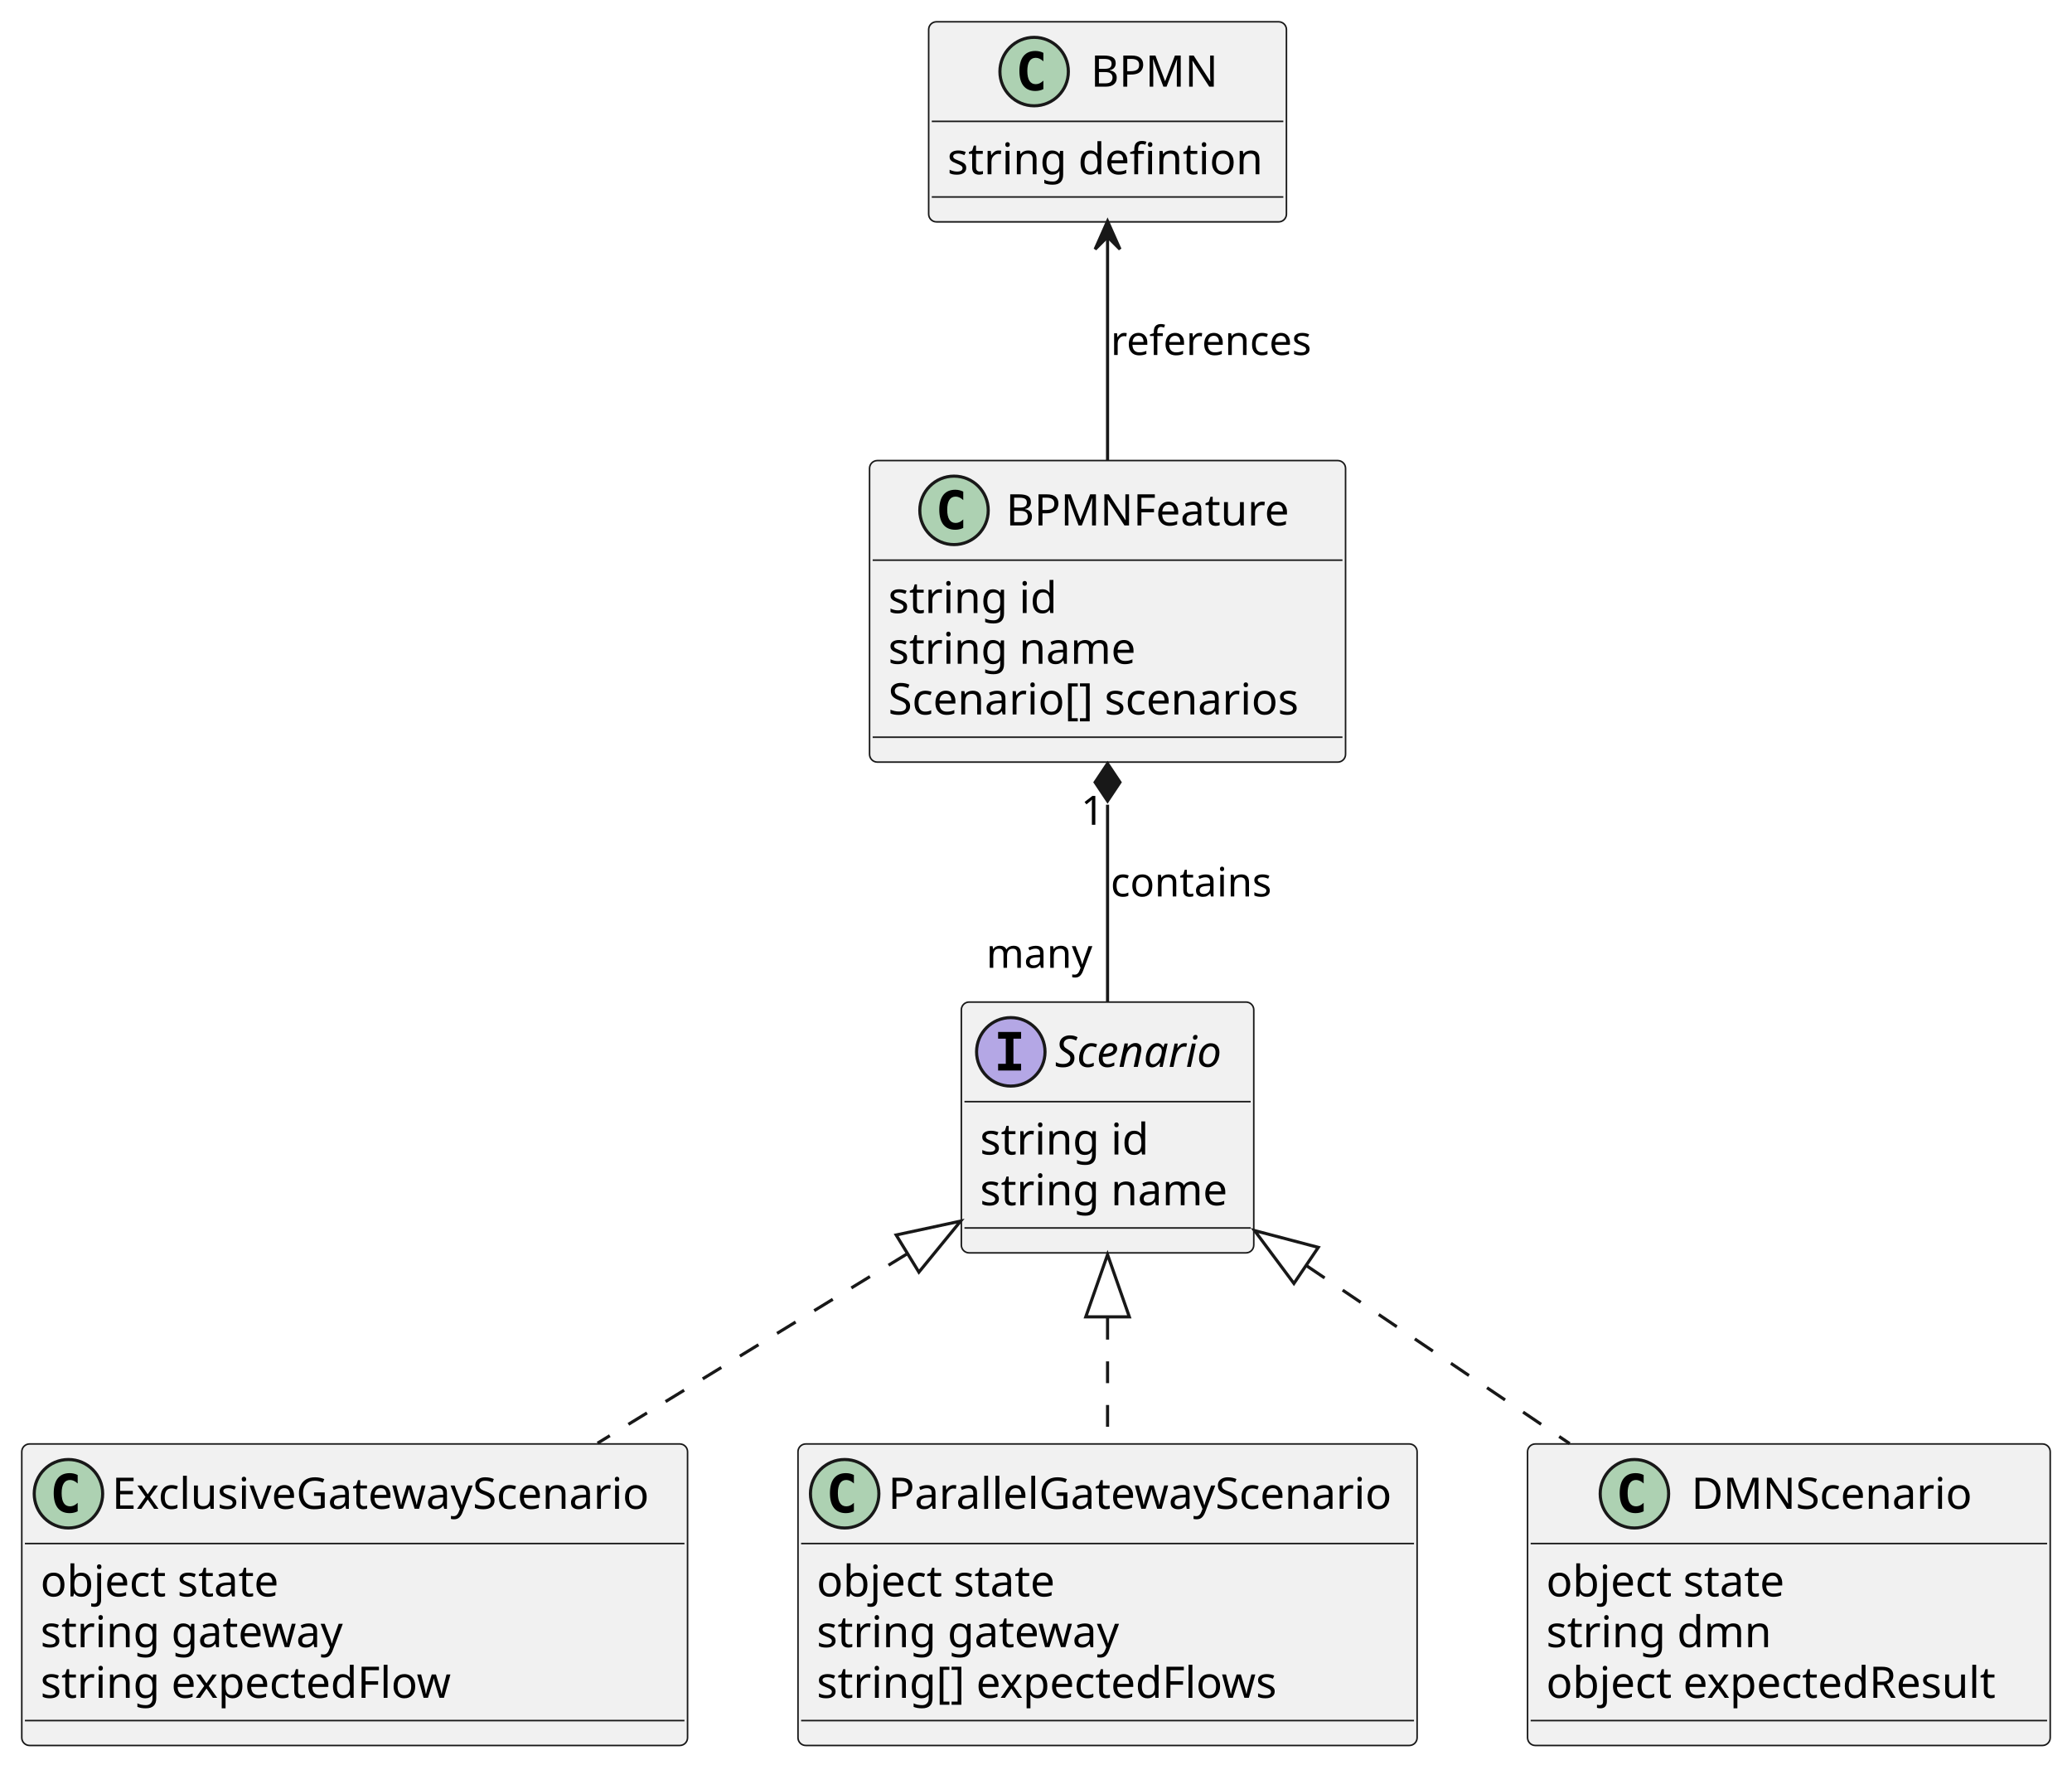
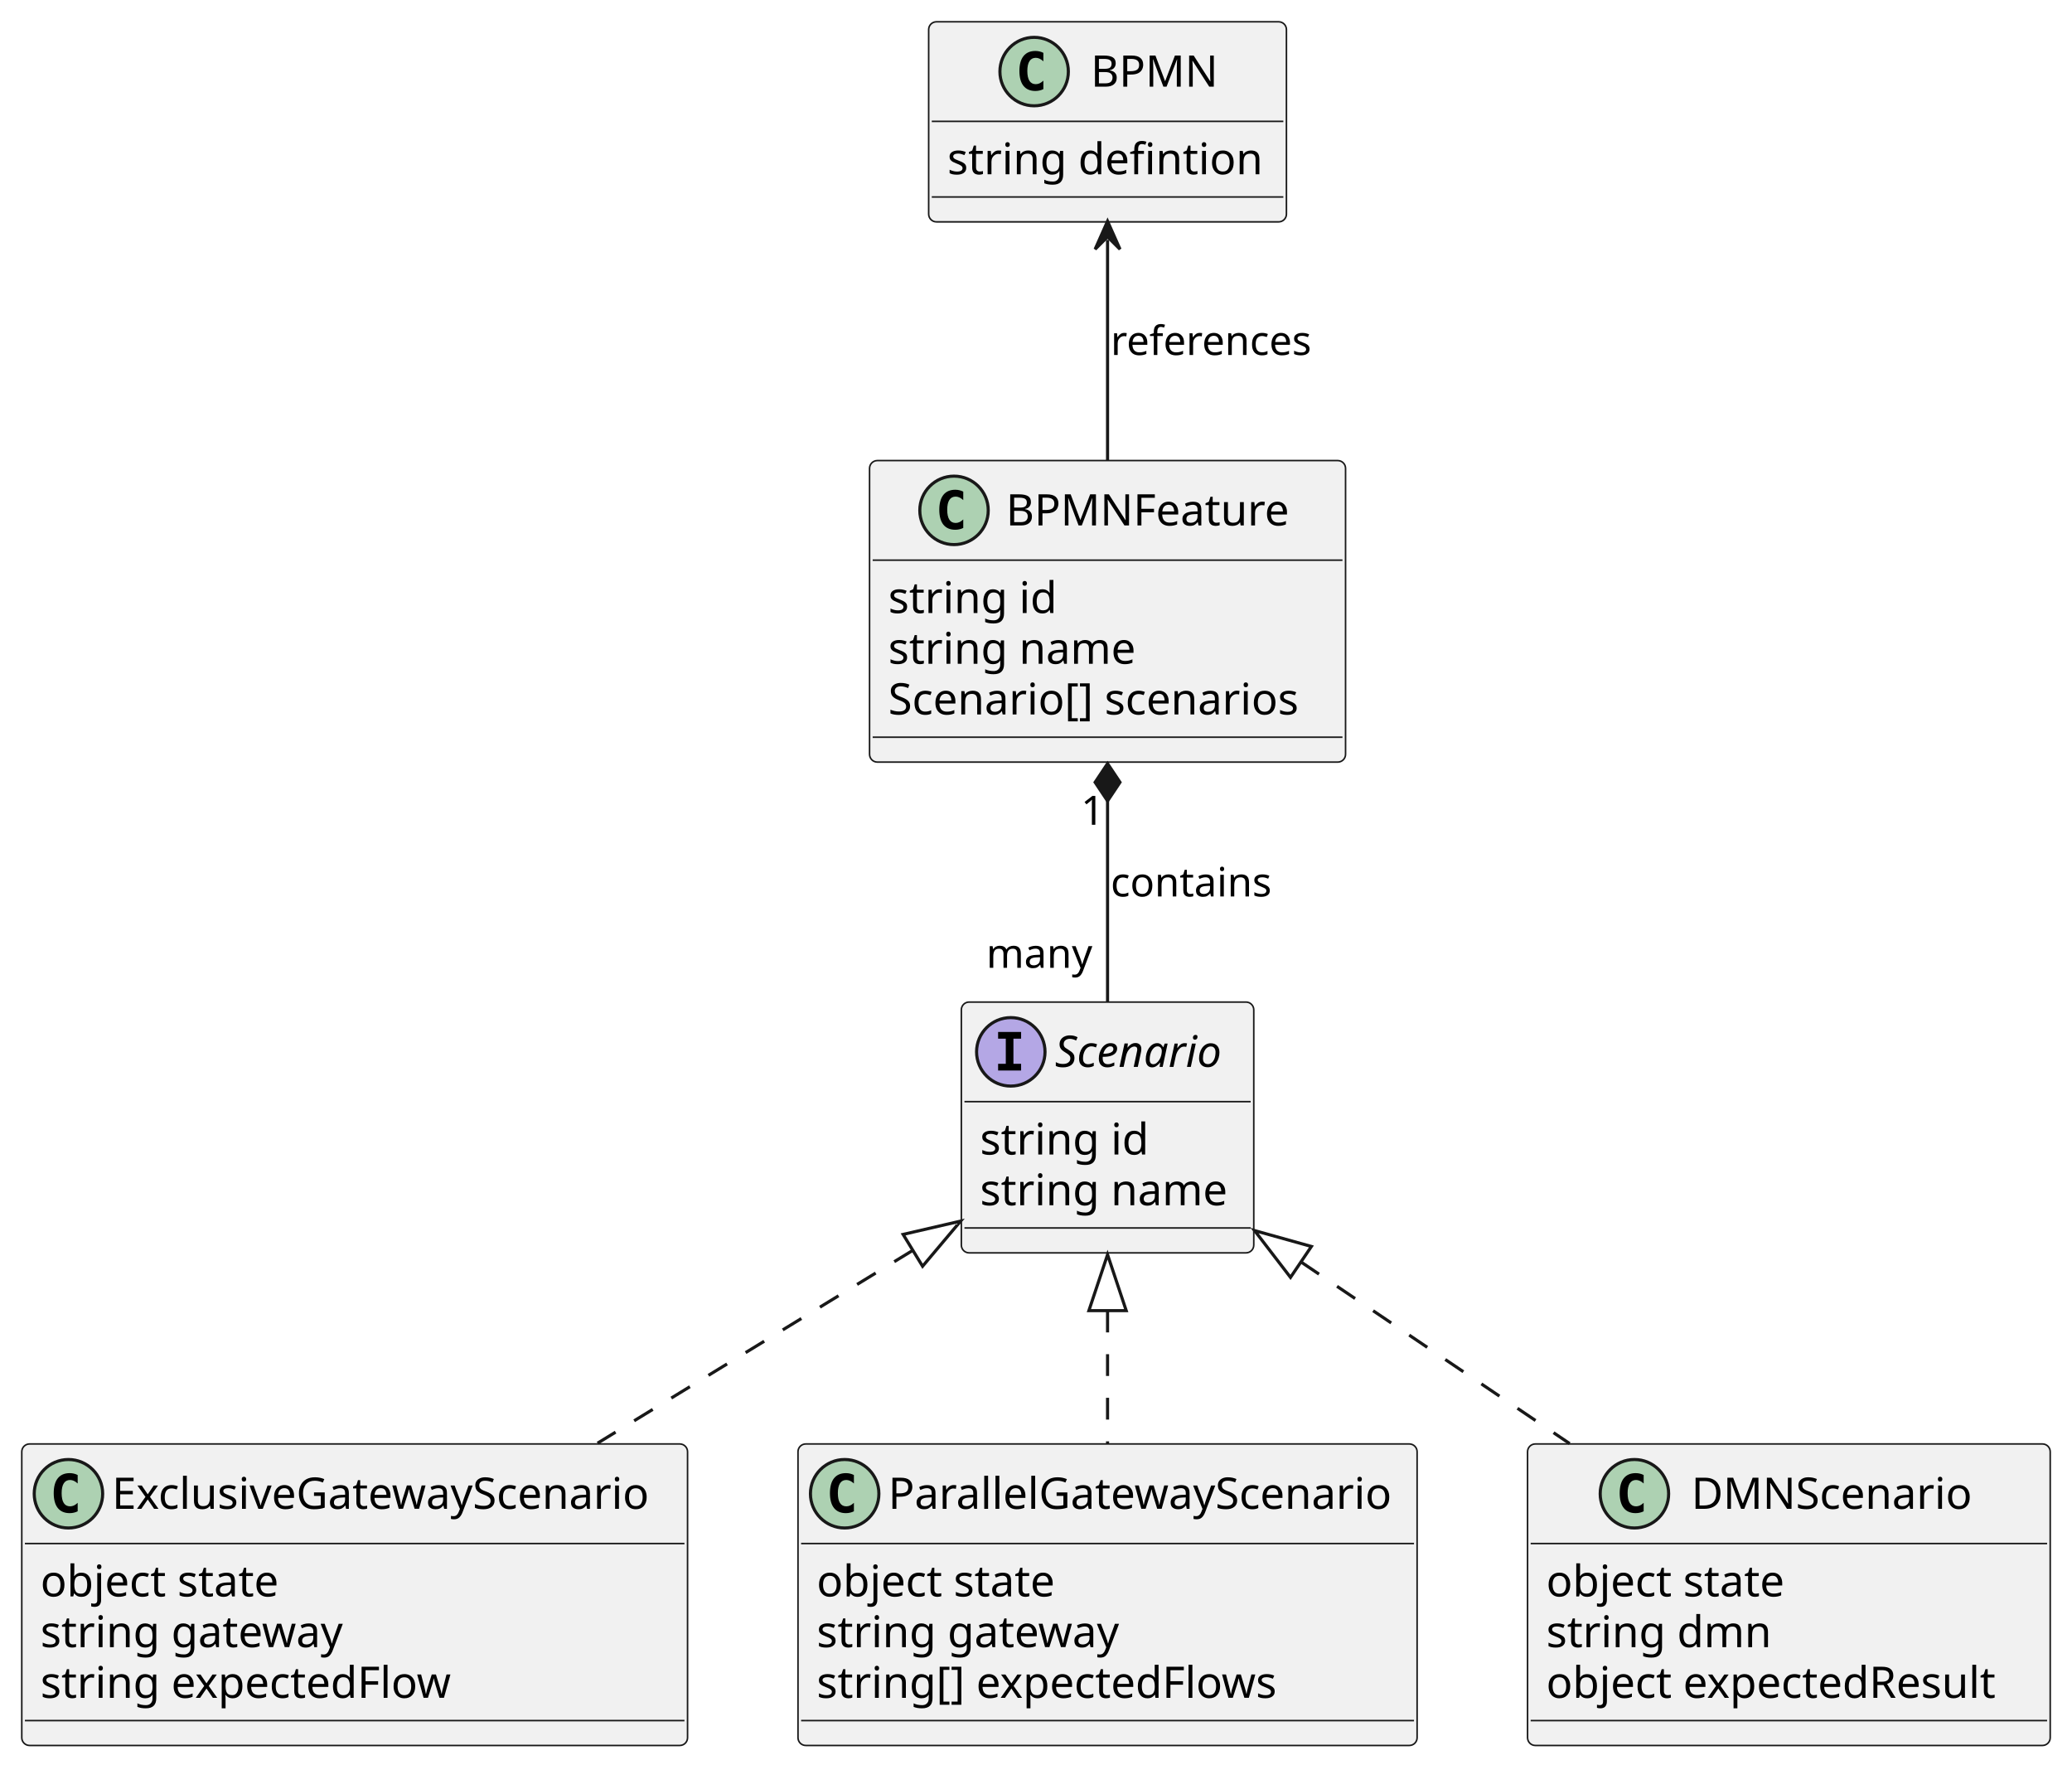
- <svg xmlns="http://www.w3.org/2000/svg" contentStyleType="text/css" height="567px" preserveAspectRatio="none" style="width:666px;height:567px;background:#FFFFFF;" version="1.1" viewBox="0 0 666 567" width="666px" zoomAndPan="magnify">
+ <svg xmlns="http://www.w3.org/2000/svg" contentstyletype="text/css" height="567px" preserveAspectRatio="none" style="width:666px;height:567px;background:#FFFFFF;" version="1.1" viewBox="0 0 666 567" width="666px" zoomAndPan="magnify">
  <defs />
  <g>
    <g id="elem_BPMN">
-       <rect codeLine="2" fill="#F1F1F1" height="64.297" id="BPMN" rx="2.5" ry="2.5" style="stroke:#181818;stroke-width:0.5;" width="115" x="298.5" y="7" />
+       <rect codeline="2" fill="#F1F1F1" height="64.297" id="BPMN" rx="2.5" ry="2.5" style="stroke:#181818;stroke-width:0.5;" width="115" x="298.5" y="7" />
      <ellipse cx="332.4" cy="23" fill="#ADD1B2" rx="11" ry="11" style="stroke:#181818;stroke-width:1.0;" />
      <path d="M335.369,28.641 Q334.791,28.938 334.15,29.078 Q333.509,29.234 332.806,29.234 Q330.306,29.234 328.978,27.594 Q327.666,25.938 327.666,22.812 Q327.666,19.688 328.978,18.031 Q330.306,16.375 332.806,16.375 Q333.509,16.375 334.15,16.531 Q334.806,16.688 335.369,16.984 L335.369,19.703 Q334.744,19.125 334.15,18.859 Q333.556,18.578 332.931,18.578 Q331.587,18.578 330.9,19.656 Q330.212,20.719 330.212,22.812 Q330.212,24.906 330.9,25.984 Q331.587,27.047 332.931,27.047 Q333.556,27.047 334.15,26.781 Q334.744,26.5 335.369,25.922 L335.369,28.641 Z " fill="#000000" />
      <text fill="#000000" font-family="sans-serif" font-size="14" lengthAdjust="spacing" textLength="41" x="350.6" y="27.847">BPMN</text>
      <line style="stroke:#181818;stroke-width:0.5;" x1="299.5" x2="412.5" y1="39" y2="39" />
      <text fill="#000000" font-family="sans-serif" font-size="14" lengthAdjust="spacing" textLength="103" x="304.5" y="55.995">string defintion</text>
      <line style="stroke:#181818;stroke-width:0.5;" x1="299.5" x2="412.5" y1="63.297" y2="63.297" />
    </g>
    <g id="elem_BPMNFeature">
-       <rect codeLine="6" fill="#F1F1F1" height="96.891" id="BPMNFeature" rx="2.5" ry="2.5" style="stroke:#181818;stroke-width:0.5;" width="153" x="279.5" y="148" />
+       <rect codeline="6" fill="#F1F1F1" height="96.891" id="BPMNFeature" rx="2.5" ry="2.5" style="stroke:#181818;stroke-width:0.5;" width="153" x="279.5" y="148" />
      <ellipse cx="306.65" cy="164" fill="#ADD1B2" rx="11" ry="11" style="stroke:#181818;stroke-width:1.0;" />
      <path d="M309.619,169.641 Q309.041,169.938 308.4,170.078 Q307.759,170.234 307.056,170.234 Q304.556,170.234 303.228,168.594 Q301.916,166.938 301.916,163.812 Q301.916,160.688 303.228,159.031 Q304.556,157.375 307.056,157.375 Q307.759,157.375 308.4,157.531 Q309.056,157.688 309.619,157.984 L309.619,160.703 Q308.994,160.125 308.4,159.859 Q307.806,159.578 307.181,159.578 Q305.837,159.578 305.15,160.656 Q304.462,161.719 304.462,163.812 Q304.462,165.906 305.15,166.984 Q305.837,168.047 307.181,168.047 Q307.806,168.047 308.4,167.781 Q308.994,167.5 309.619,166.922 L309.619,169.641 Z " fill="#000000" />
      <text fill="#000000" font-family="sans-serif" font-size="14" lengthAdjust="spacing" textLength="94" x="323.35" y="168.847">BPMNFeature</text>
      <line style="stroke:#181818;stroke-width:0.5;" x1="280.5" x2="431.5" y1="180" y2="180" />
      <text fill="#000000" font-family="sans-serif" font-size="14" lengthAdjust="spacing" textLength="55" x="285.5" y="196.995">string id</text>
      <text fill="#000000" font-family="sans-serif" font-size="14" lengthAdjust="spacing" textLength="82" x="285.5" y="213.292">string name</text>
      <text fill="#000000" font-family="sans-serif" font-size="14" lengthAdjust="spacing" textLength="141" x="285.5" y="229.589">Scenario[] scenarios</text>
      <line style="stroke:#181818;stroke-width:0.5;" x1="280.5" x2="431.5" y1="236.891" y2="236.891" />
    </g>
    <g id="elem_Scenario">
-       <rect codeLine="12" fill="#F1F1F1" height="80.594" id="Scenario" rx="2.5" ry="2.5" style="stroke:#181818;stroke-width:0.5;" width="94" x="309" y="322" />
+       <rect codeline="12" fill="#F1F1F1" height="80.594" id="Scenario" rx="2.5" ry="2.5" style="stroke:#181818;stroke-width:0.5;" width="94" x="309" y="322" />
      <ellipse cx="324.9" cy="338" fill="#B4A7E5" rx="11" ry="11" style="stroke:#181818;stroke-width:1.0;" />
      <path d="M320.822,333.766 L320.822,331.609 L328.212,331.609 L328.212,333.766 L325.744,333.766 L325.744,341.844 L328.212,341.844 L328.212,344 L320.822,344 L320.822,341.844 L323.291,341.844 L323.291,333.766 L320.822,333.766 Z " fill="#000000" />
      <text fill="#000000" font-family="sans-serif" font-size="14" font-style="italic" lengthAdjust="spacing" textLength="60" x="339.1" y="342.847">Scenario</text>
      <line style="stroke:#181818;stroke-width:0.5;" x1="310" x2="402" y1="354" y2="354" />
      <text fill="#000000" font-family="sans-serif" font-size="14" lengthAdjust="spacing" textLength="55" x="315" y="370.995">string id</text>
      <text fill="#000000" font-family="sans-serif" font-size="14" lengthAdjust="spacing" textLength="82" x="315" y="387.292">string name</text>
      <line style="stroke:#181818;stroke-width:0.5;" x1="310" x2="402" y1="394.594" y2="394.594" />
    </g>
    <g id="elem_ExclusiveGatewayScenario">
-       <rect codeLine="17" fill="#F1F1F1" height="96.891" id="ExclusiveGatewayScenario" rx="2.5" ry="2.5" style="stroke:#181818;stroke-width:0.5;" width="214" x="7" y="464" />
+       <rect codeline="17" fill="#F1F1F1" height="96.891" id="ExclusiveGatewayScenario" rx="2.5" ry="2.5" style="stroke:#181818;stroke-width:0.5;" width="214" x="7" y="464" />
      <ellipse cx="22" cy="480" fill="#ADD1B2" rx="11" ry="11" style="stroke:#181818;stroke-width:1.0;" />
      <path d="M24.969,485.641 Q24.391,485.938 23.75,486.078 Q23.109,486.234 22.406,486.234 Q19.906,486.234 18.578,484.594 Q17.266,482.938 17.266,479.812 Q17.266,476.688 18.578,475.031 Q19.906,473.375 22.406,473.375 Q23.109,473.375 23.75,473.531 Q24.406,473.688 24.969,473.984 L24.969,476.703 Q24.344,476.125 23.75,475.859 Q23.156,475.578 22.531,475.578 Q21.188,475.578 20.5,476.656 Q19.812,477.719 19.812,479.812 Q19.812,481.906 20.5,482.984 Q21.188,484.047 22.531,484.047 Q23.156,484.047 23.75,483.781 Q24.344,483.5 24.969,482.922 L24.969,485.641 Z " fill="#000000" />
      <text fill="#000000" font-family="sans-serif" font-size="14" lengthAdjust="spacing" textLength="182" x="36" y="484.847">ExclusiveGatewayScenario</text>
      <line style="stroke:#181818;stroke-width:0.5;" x1="8" x2="220" y1="496" y2="496" />
      <text fill="#000000" font-family="sans-serif" font-size="14" lengthAdjust="spacing" textLength="82" x="13" y="512.995">object state</text>
      <text fill="#000000" font-family="sans-serif" font-size="14" lengthAdjust="spacing" textLength="100" x="13" y="529.292">string gateway</text>
      <text fill="#000000" font-family="sans-serif" font-size="14" lengthAdjust="spacing" textLength="139" x="13" y="545.589">string expectedFlow</text>
      <line style="stroke:#181818;stroke-width:0.5;" x1="8" x2="220" y1="552.891" y2="552.891" />
    </g>
    <g id="elem_ParallelGatewayScenario">
-       <rect codeLine="23" fill="#F1F1F1" height="96.891" id="ParallelGatewayScenario" rx="2.5" ry="2.5" style="stroke:#181818;stroke-width:0.5;" width="199" x="256.5" y="464" />
+       <rect codeline="23" fill="#F1F1F1" height="96.891" id="ParallelGatewayScenario" rx="2.5" ry="2.5" style="stroke:#181818;stroke-width:0.5;" width="199" x="256.5" y="464" />
      <ellipse cx="271.5" cy="480" fill="#ADD1B2" rx="11" ry="11" style="stroke:#181818;stroke-width:1.0;" />
      <path d="M274.469,485.641 Q273.891,485.938 273.25,486.078 Q272.609,486.234 271.906,486.234 Q269.406,486.234 268.078,484.594 Q266.766,482.938 266.766,479.812 Q266.766,476.688 268.078,475.031 Q269.406,473.375 271.906,473.375 Q272.609,473.375 273.25,473.531 Q273.906,473.688 274.469,473.984 L274.469,476.703 Q273.844,476.125 273.25,475.859 Q272.656,475.578 272.031,475.578 Q270.688,475.578 270,476.656 Q269.312,477.719 269.312,479.812 Q269.312,481.906 270,482.984 Q270.688,484.047 272.031,484.047 Q272.656,484.047 273.25,483.781 Q273.844,483.5 274.469,482.922 L274.469,485.641 Z " fill="#000000" />
      <text fill="#000000" font-family="sans-serif" font-size="14" lengthAdjust="spacing" textLength="167" x="285.5" y="484.847">ParallelGatewayScenario</text>
      <line style="stroke:#181818;stroke-width:0.5;" x1="257.5" x2="454.5" y1="496" y2="496" />
      <text fill="#000000" font-family="sans-serif" font-size="14" lengthAdjust="spacing" textLength="82" x="262.5" y="512.995">object state</text>
      <text fill="#000000" font-family="sans-serif" font-size="14" lengthAdjust="spacing" textLength="100" x="262.5" y="529.292">string gateway</text>
      <text fill="#000000" font-family="sans-serif" font-size="14" lengthAdjust="spacing" textLength="157" x="262.5" y="545.589">string[] expectedFlows</text>
      <line style="stroke:#181818;stroke-width:0.5;" x1="257.5" x2="454.5" y1="552.891" y2="552.891" />
    </g>
    <g id="elem_DMNScenario">
-       <rect codeLine="29" fill="#F1F1F1" height="96.891" id="DMNScenario" rx="2.5" ry="2.5" style="stroke:#181818;stroke-width:0.5;" width="168" x="491" y="464" />
+       <rect codeline="29" fill="#F1F1F1" height="96.891" id="DMNScenario" rx="2.5" ry="2.5" style="stroke:#181818;stroke-width:0.5;" width="168" x="491" y="464" />
      <ellipse cx="525.35" cy="480" fill="#ADD1B2" rx="11" ry="11" style="stroke:#181818;stroke-width:1.0;" />
      <path d="M528.319,485.641 Q527.741,485.938 527.1,486.078 Q526.459,486.234 525.756,486.234 Q523.256,486.234 521.928,484.594 Q520.616,482.938 520.616,479.812 Q520.616,476.688 521.928,475.031 Q523.256,473.375 525.756,473.375 Q526.459,473.375 527.1,473.531 Q527.756,473.688 528.319,473.984 L528.319,476.703 Q527.694,476.125 527.1,475.859 Q526.506,475.578 525.881,475.578 Q524.538,475.578 523.85,476.656 Q523.163,477.719 523.163,479.812 Q523.163,481.906 523.85,482.984 Q524.538,484.047 525.881,484.047 Q526.506,484.047 527.1,483.781 Q527.694,483.5 528.319,482.922 L528.319,485.641 Z " fill="#000000" />
      <text fill="#000000" font-family="sans-serif" font-size="14" lengthAdjust="spacing" textLength="93" x="543.65" y="484.847">DMNScenario</text>
      <line style="stroke:#181818;stroke-width:0.5;" x1="492" x2="658" y1="496" y2="496" />
      <text fill="#000000" font-family="sans-serif" font-size="14" lengthAdjust="spacing" textLength="82" x="497" y="512.995">object state</text>
      <text fill="#000000" font-family="sans-serif" font-size="14" lengthAdjust="spacing" textLength="74" x="497" y="529.292">string dmn</text>
      <text fill="#000000" font-family="sans-serif" font-size="14" lengthAdjust="spacing" textLength="156" x="497" y="545.589">object expectedResult</text>
      <line style="stroke:#181818;stroke-width:0.5;" x1="492" x2="658" y1="552.891" y2="552.891" />
    </g>
    <g id="link_BPMN_BPMNFeature">
-       <path codeLine="35" d="M356,76.11 C356,97.48 356,124.8 356,147.91 " fill="none" id="BPMN-backto-BPMNFeature" style="stroke:#181818;stroke-width:1.0;" />
+       <path codeline="35" d="M356,77.09 C356,99.07 356,122.95 356,147.91 " fill="none" id="BPMN-backto-BPMNFeature" style="stroke:#181818;stroke-width:1.0;" />
      <polygon fill="#181818" points="356,71.09,352,80.09,356,76.09,360,80.09,356,71.09" style="stroke:#181818;stroke-width:1.0;" />
      <text fill="#000000" font-family="sans-serif" font-size="13" lengthAdjust="spacing" textLength="68" x="357" y="114.067">references</text>
    </g>
    <g id="link_BPMNFeature_Scenario">
-       <path codeLine="36" d="M356,258.58 C356,279.74 356,302.88 356,321.86 " fill="none" id="BPMNFeature-backto-Scenario" style="stroke:#181818;stroke-width:1.0;" />
+       <path codeline="36" d="M356,257.38 C356,281.67 356,298.84 356,321.86 " fill="none" id="BPMNFeature-backto-Scenario" style="stroke:#181818;stroke-width:1.0;" />
      <polygon fill="#181818" points="356,245.38,352,251.38,356,257.38,360,251.38,356,245.38" style="stroke:#181818;stroke-width:1.0;" />
      <text fill="#000000" font-family="sans-serif" font-size="13" lengthAdjust="spacing" textLength="54" x="357" y="288.067">contains</text>
      <text fill="#000000" font-family="sans-serif" font-size="13" lengthAdjust="spacing" textLength="8" x="347.462" y="265.039">1</text>
      <text fill="#000000" font-family="sans-serif" font-size="13" lengthAdjust="spacing" textLength="36" x="317.019" y="310.998">many</text>
    </g>
    <g id="link_Scenario_ExclusiveGatewayScenario">
-       <path codeLine="38" d="M291.57,402.91 C261,421.6 224.21,444.1 192.07,463.75 " fill="none" id="Scenario-backto-ExclusiveGatewayScenario" style="stroke:#181818;stroke-width:1.0;stroke-dasharray:7.0,7.0;" />
-       <polygon fill="none" points="288.05,396.85,308.77,392.39,295.36,408.79,288.05,396.85" style="stroke:#181818;stroke-width:1.0;" />
+       <path codeline="38" d="M293.413,401.78 C260.263,422.05 230.52,440.24 192.07,463.75 " fill="none" id="Scenario-backto-ExclusiveGatewayScenario" style="stroke:#181818;stroke-width:1.0;stroke-dasharray:7.0,7.0;" />
+       <polygon fill="none" points="308.77,392.39,290.283,396.661,296.543,406.899,308.77,392.39" style="stroke:#181818;stroke-width:1.0;" />
    </g>
    <g id="link_Scenario_ParallelGatewayScenario">
-       <path codeLine="39" d="M356,423.47 C356,436.9 356,450.97 356,463.82 " fill="none" id="Scenario-backto-ParallelGatewayScenario" style="stroke:#181818;stroke-width:1.0;stroke-dasharray:7.0,7.0;" />
-       <polygon fill="none" points="349,423.16,356,403.16,363,423.16,349,423.16" style="stroke:#181818;stroke-width:1.0;" />
+       <path codeline="39" d="M356,421.16 C356,439.83 356,444.24 356,463.82 " fill="none" id="Scenario-backto-ParallelGatewayScenario" style="stroke:#181818;stroke-width:1.0;stroke-dasharray:7.0,7.0;" />
+       <polygon fill="none" points="356,403.16,350,421.16,362,421.16,356,403.16" style="stroke:#181818;stroke-width:1.0;" />
    </g>
    <g id="link_Scenario_DMNScenario">
-       <path codeLine="40" d="M419.97,406.73 C446.5,424.66 477.36,445.51 504.53,463.88 " fill="none" id="Scenario-backto-DMNScenario" style="stroke:#181818;stroke-width:1.0;stroke-dasharray:7.0,7.0;" />
-       <polygon fill="none" points="415.9,412.43,403.25,395.43,423.74,400.83,415.9,412.43" style="stroke:#181818;stroke-width:1.0;" />
+       <path codeline="40" d="M418.164,405.509 C447.714,425.479 471.41,441.49 504.53,463.88 " fill="none" id="Scenario-backto-DMNScenario" style="stroke:#181818;stroke-width:1.0;stroke-dasharray:7.0,7.0;" />
+       <polygon fill="none" points="403.25,395.43,414.804,410.48,421.523,400.538,403.25,395.43" style="stroke:#181818;stroke-width:1.0;" />
    </g>
  </g>
</svg>
